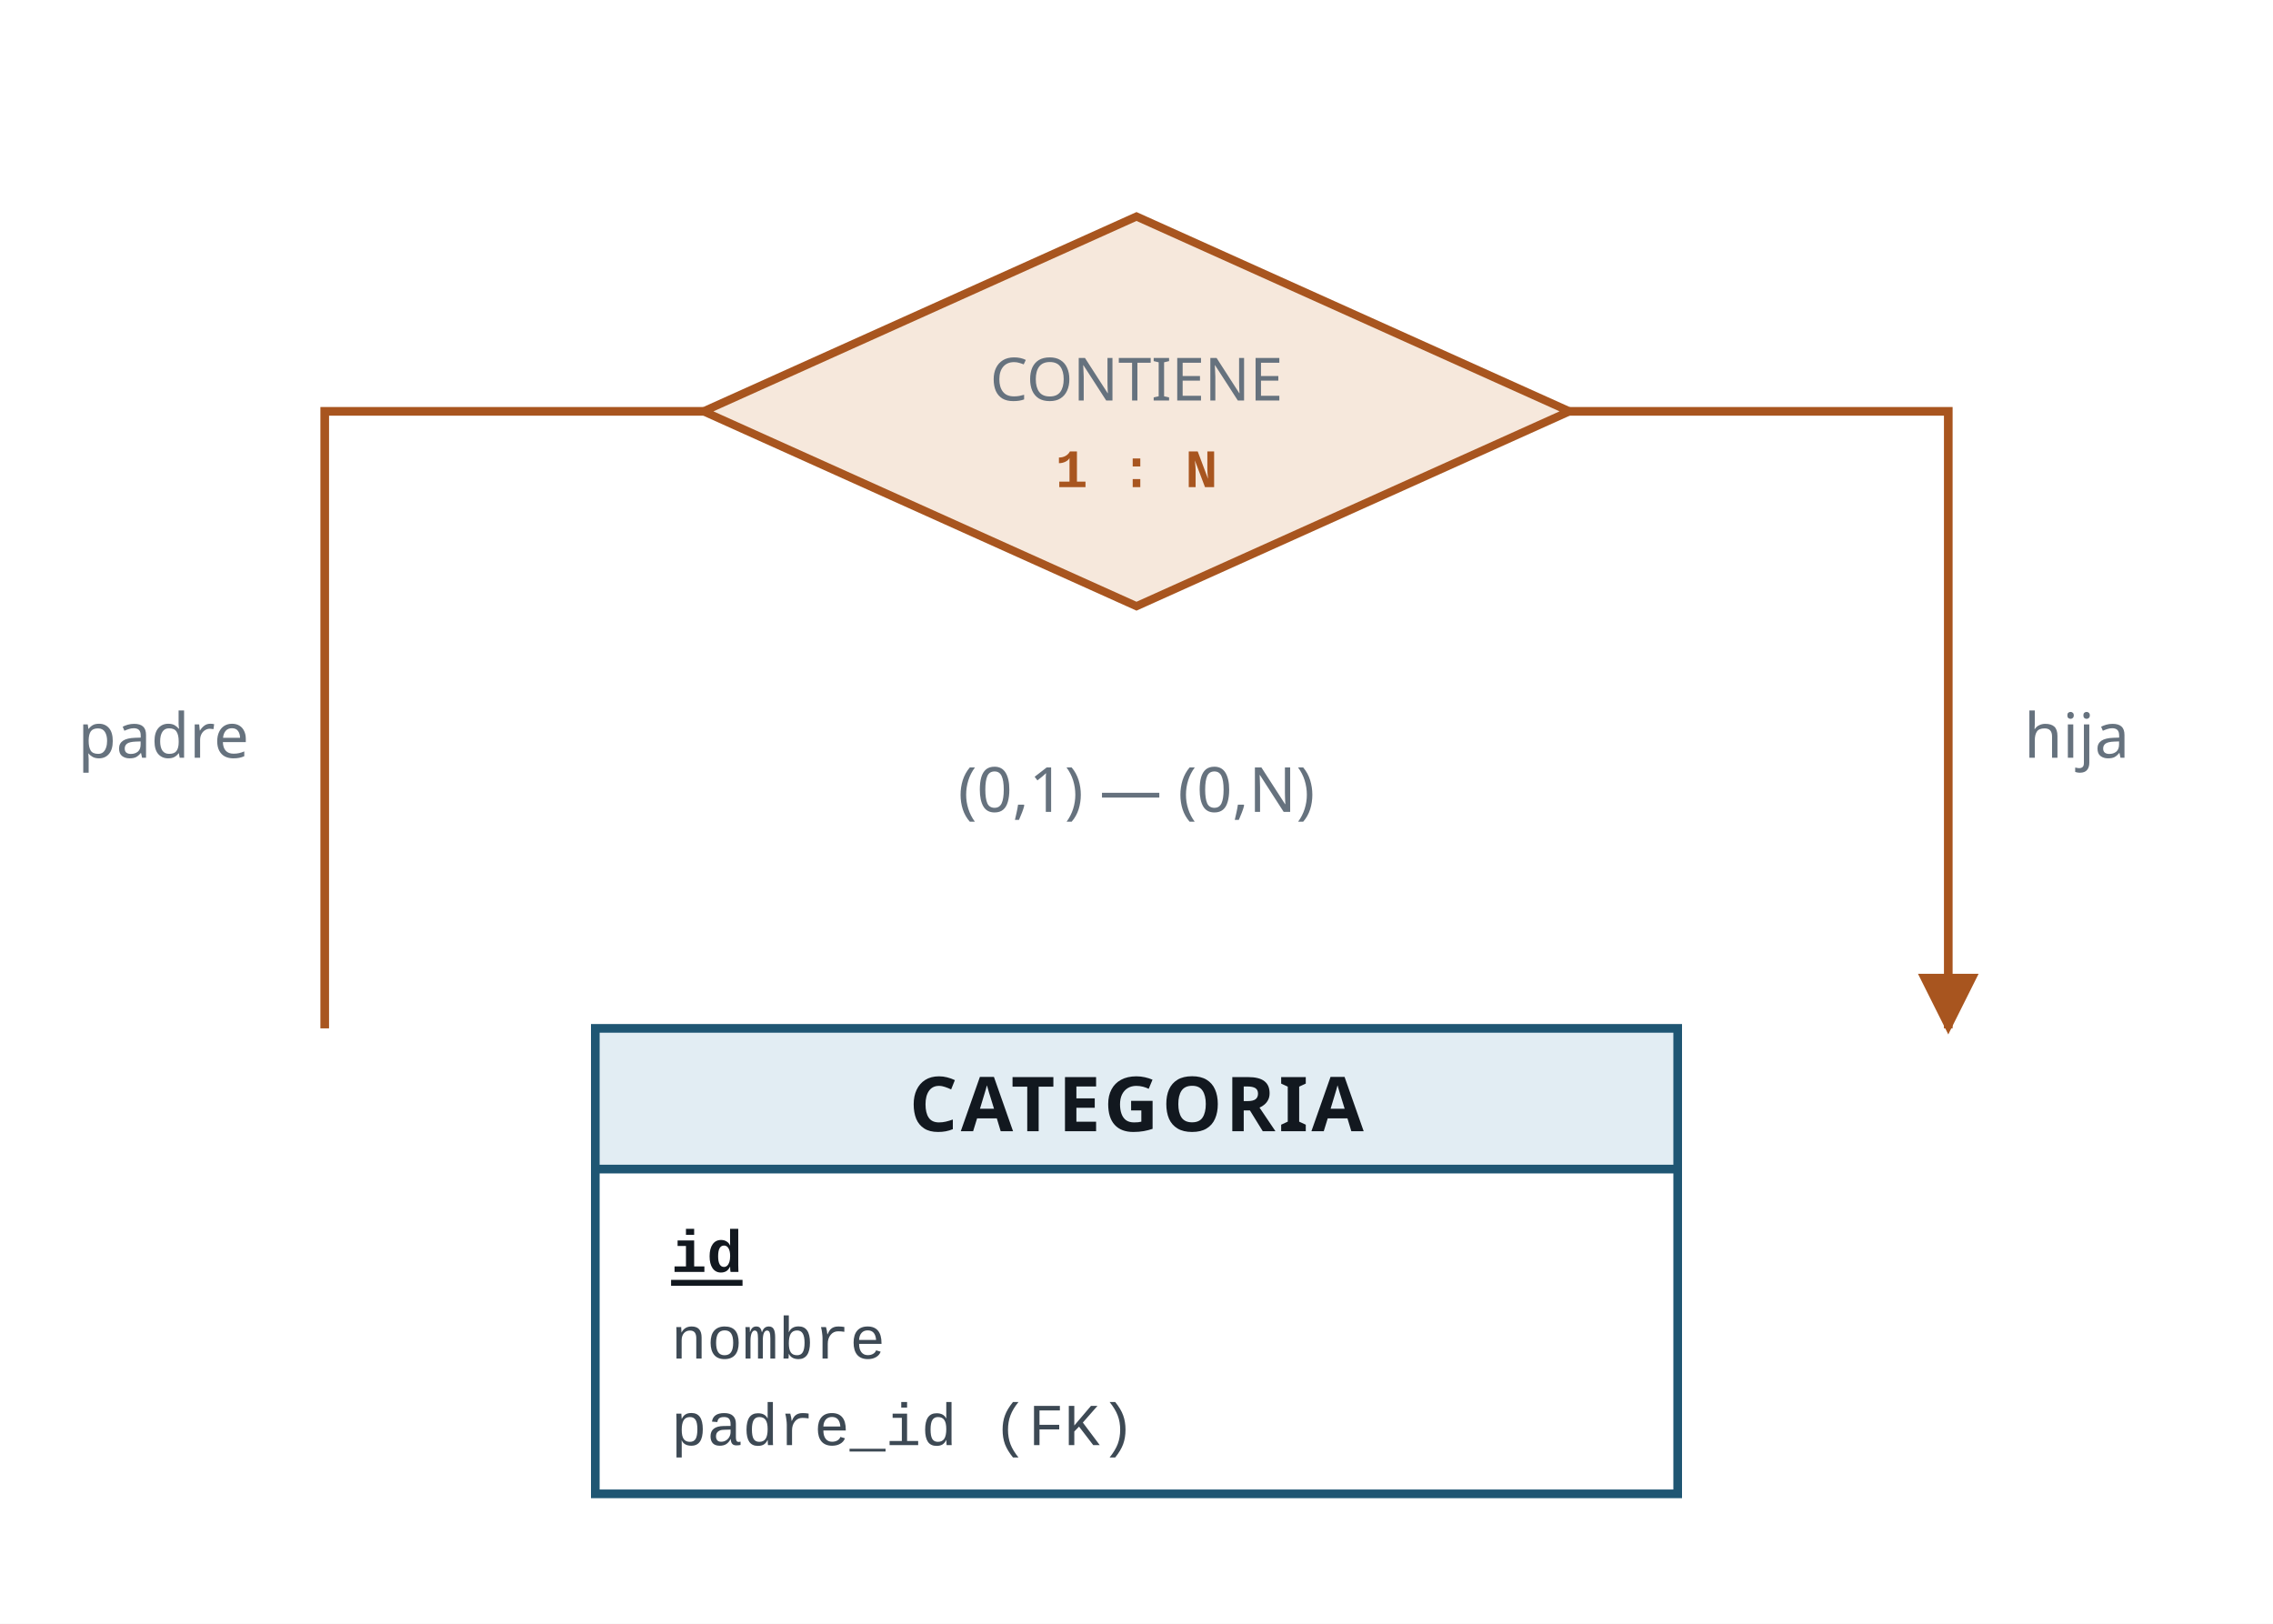
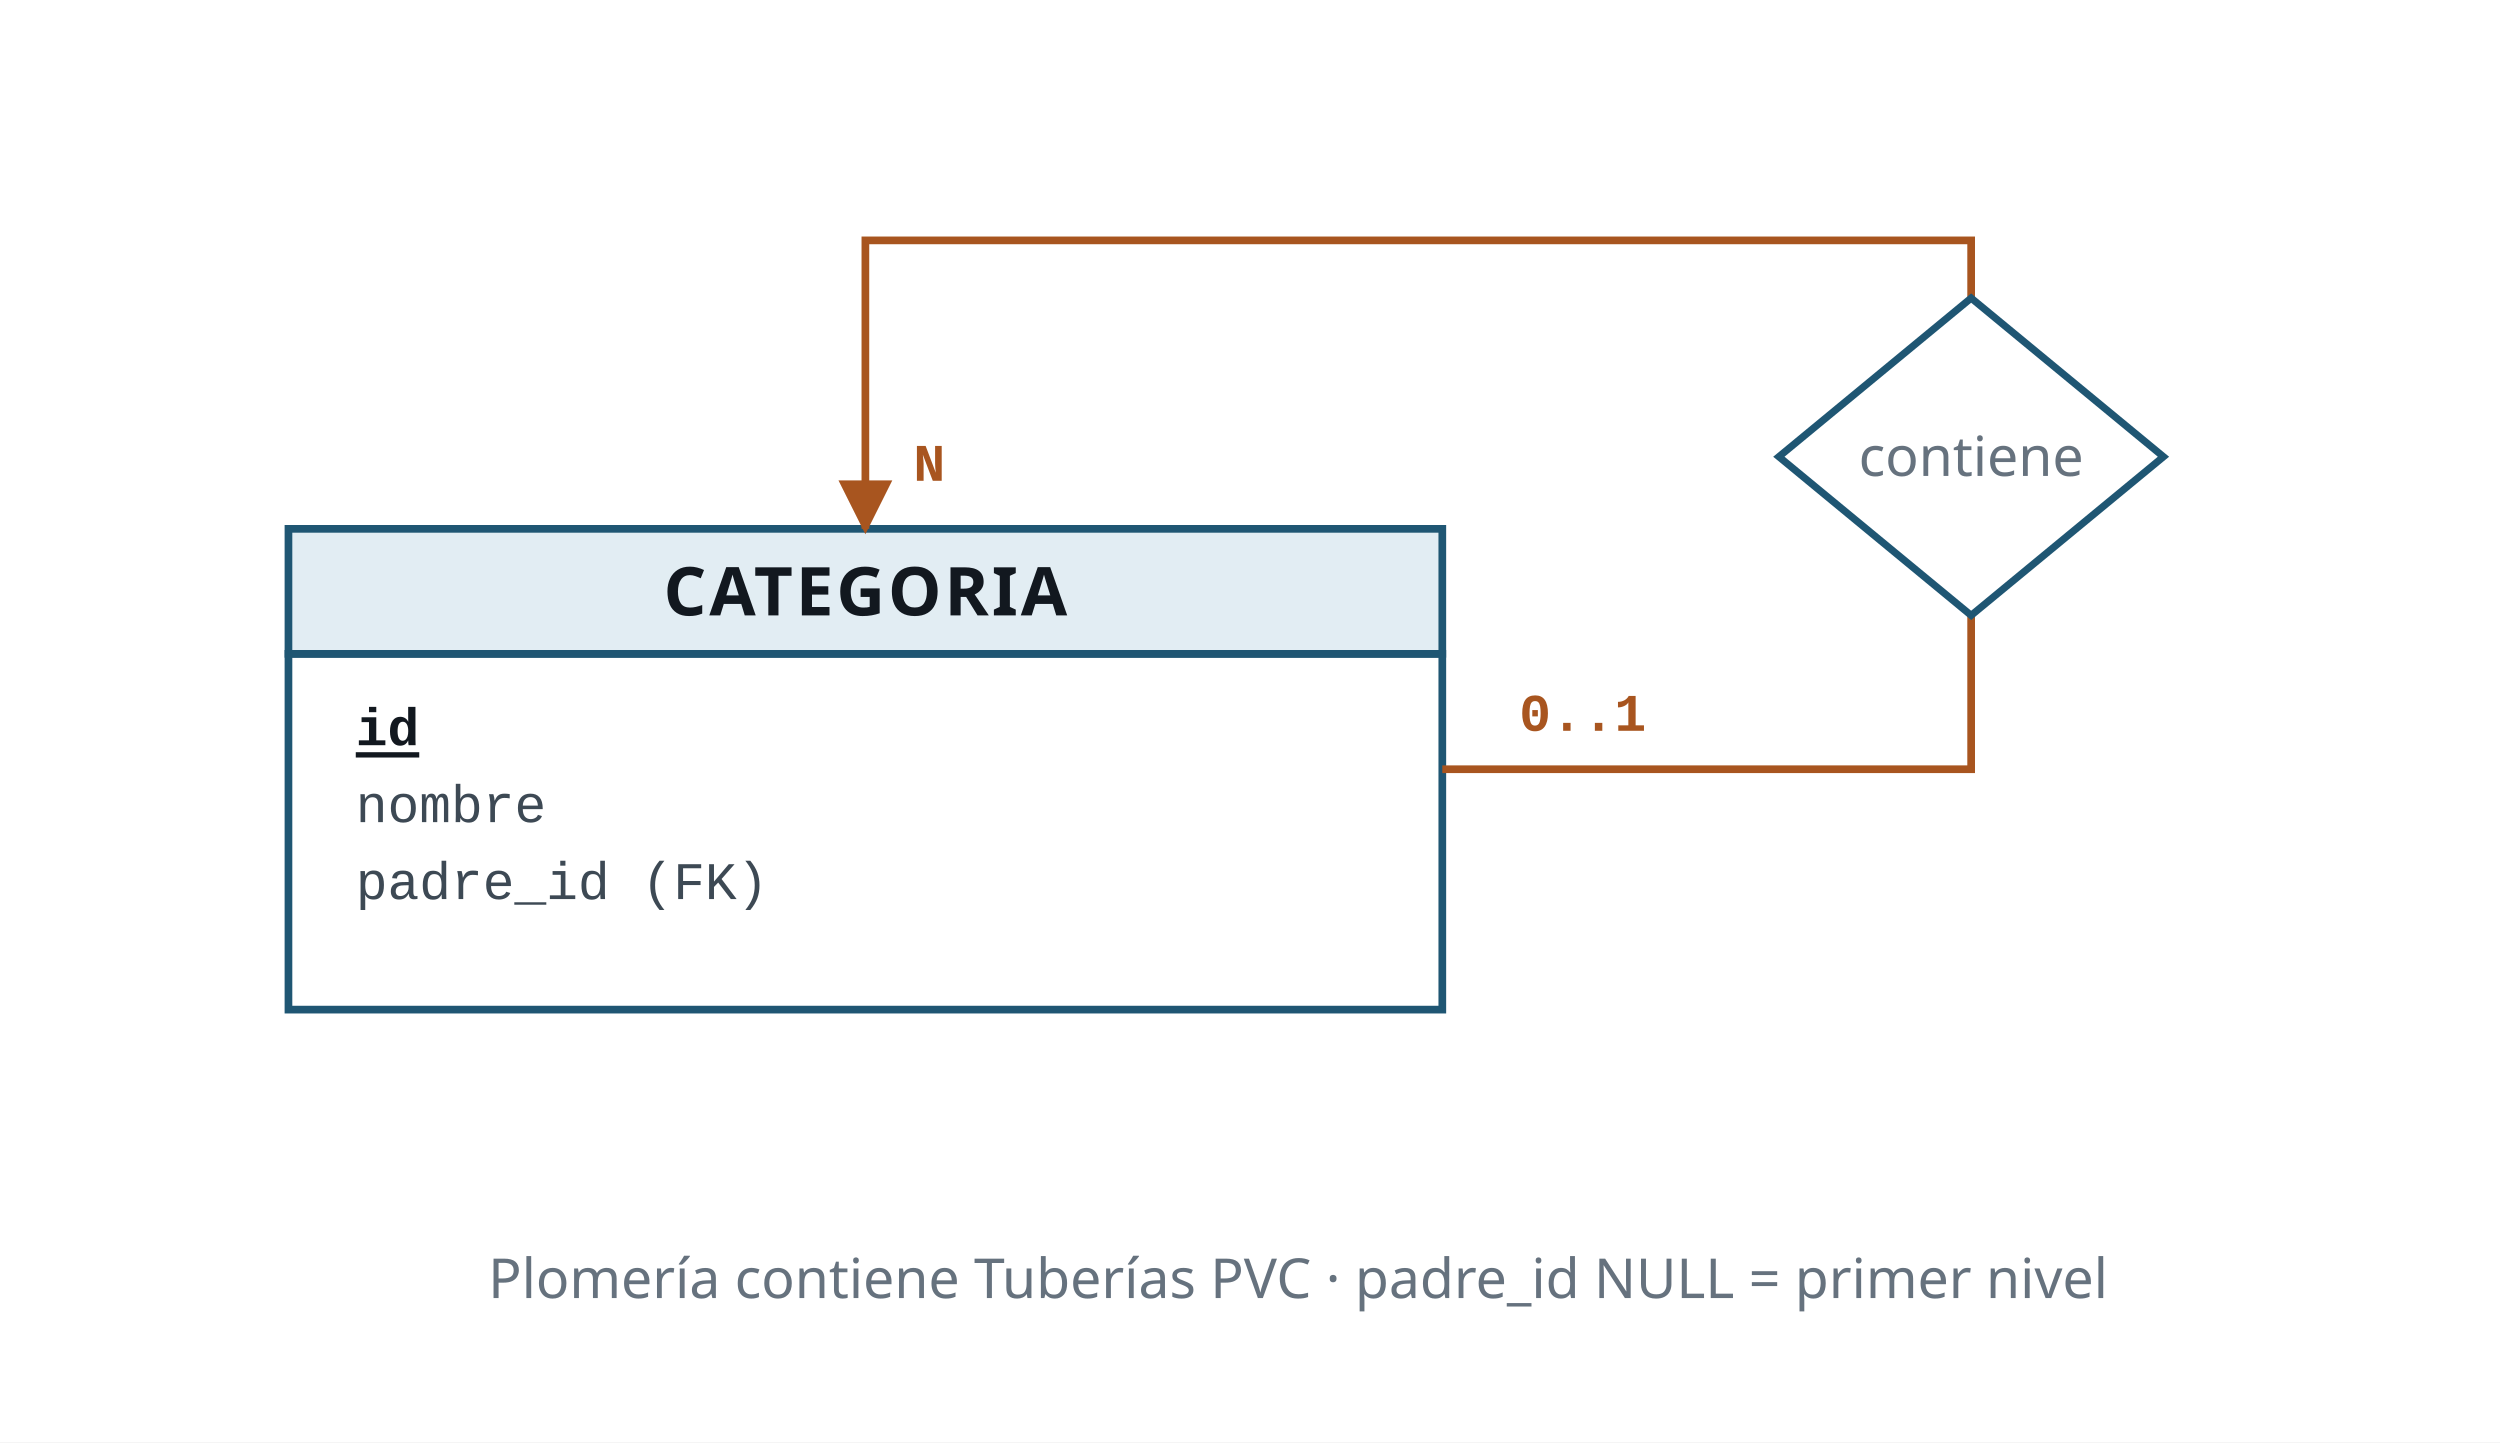
- <svg xmlns="http://www.w3.org/2000/svg" width="420" height="300" viewBox="0 0 420 300" role="img" aria-label="La entidad categoría se relaciona consigo misma mediante la relación contiene, con los roles padre e hija.">
-   <rect x="0" y="0" width="420" height="300" fill="#FFFFFF" />
+ <svg xmlns="http://www.w3.org/2000/svg" width="520" height="300" viewBox="0 0 520 300" role="img" aria-label="CATEGORIA se relaciona consigo misma: una categoria puede contener otras, y padre_id apunta a la que la contiene.">
+   <rect x="0" y="0" width="520" height="300" fill="#FFFFFF" />
  <defs>
-     <marker id="ia" viewBox="0 0 10 10" refX="9" refY="5" markerWidth="7" markerHeight="7" orient="auto-start-reverse">
+     <marker id="mb" viewBox="0 0 10 10" refX="9" refY="5" markerWidth="7" markerHeight="7" orient="auto">
      <path d="M0,0 L10,5 L0,10 z" fill="#A8551F" />
    </marker>
  </defs>
-   <rect fill="#E2EDF3" stroke="#1F5673" stroke-width="1.6" x="110" y="190" width="200" height="26" />
-   <rect fill="#FFFFFF" stroke="#1F5673" stroke-width="1.6" x="110" y="216" width="200" height="60" />
-   <text font-family="'IBM Plex Sans Condensed','Arial Narrow','Segoe UI',sans-serif" font-weight="700" font-size="14" fill="#12181F" letter-spacing="0.6" x="210" y="209" text-anchor="middle">CATEGORIA</text>
-   <text font-family="'IBM Plex Mono','Consolas','Courier New',monospace" font-size="11" fill="#12181F" font-weight="600" text-decoration="underline" x="124" y="235">id</text>
-   <text font-family="'IBM Plex Mono','Consolas','Courier New',monospace" font-size="11" fill="#3D4954" x="124" y="251">nombre</text>
-   <text font-family="'IBM Plex Mono','Consolas','Courier New',monospace" font-size="11" fill="#3D4954" x="124" y="267">padre_id (FK)</text>
-   <polygon fill="#F6E8DC" stroke="#A8551F" stroke-width="1.5" points="210,40 290,76 210,112 130,76" />
-   <text font-family="'IBM Plex Sans Condensed','Arial Narrow','Segoe UI',sans-serif" font-weight="500" fill="#66727E" x="210" y="74" text-anchor="middle" font-size="11">CONTIENE</text>
-   <text font-family="'IBM Plex Mono','Consolas','Courier New',monospace" font-weight="600" fill="#A8551F" x="210" y="90" text-anchor="middle" font-size="10">1 : N</text>
-   <path stroke="#A8551F" stroke-width="1.6" fill="none" d="M130,76 H60 V190" />
-   <path stroke="#A8551F" stroke-width="1.6" fill="none" d="M290,76 H360 V190" marker-end="url(#ia)" />
-   <text font-family="'IBM Plex Sans Condensed','Arial Narrow','Segoe UI',sans-serif" font-size="11.5" font-weight="500" fill="#66727E" x="46" y="140" text-anchor="end">padre</text>
-   <text font-family="'IBM Plex Sans Condensed','Arial Narrow','Segoe UI',sans-serif" font-size="11.5" font-weight="500" fill="#66727E" x="374" y="140">hija</text>
-   <text font-family="'IBM Plex Sans Condensed','Arial Narrow','Segoe UI',sans-serif" font-size="11.5" font-weight="500" fill="#66727E" x="210" y="150" text-anchor="middle">(0,1) — (0,N)</text>
+   <rect fill="#FFFFFF" stroke="#1F5673" stroke-width="1.6" x="60" y="136" width="240" height="74" />
+   <rect fill="#E2EDF3" stroke="#1F5673" stroke-width="1.6" x="60" y="110" width="240" height="26" />
+   <text font-family="'IBM Plex Sans Condensed','Arial Narrow','Segoe UI',sans-serif" font-weight="700" font-size="14" fill="#12181F" letter-spacing="0.6" x="180" y="128" text-anchor="middle">CATEGORIA</text>
+   <text font-family="'IBM Plex Mono','Consolas','Courier New',monospace" font-size="11" fill="#12181F" font-weight="600" text-decoration="underline" x="74" y="155">id</text>
+   <text font-family="'IBM Plex Mono','Consolas','Courier New',monospace" font-size="11" fill="#3D4954" x="74" y="171">nombre</text>
+   <text font-family="'IBM Plex Mono','Consolas','Courier New',monospace" font-size="11" fill="#3D4954" x="74" y="187">padre_id (FK)</text>
+   <path stroke="#A8551F" stroke-width="1.6" fill="none" d="M300,160 H410 V50 H180 V110" marker-end="url(#mb)" />
+   <polygon fill="#FFFFFF" stroke="#1F5673" stroke-width="1.5" points="410,62 450,95 410,128 370,95" />
+   <text font-family="'IBM Plex Sans Condensed','Arial Narrow','Segoe UI',sans-serif" font-size="11.5" font-weight="500" fill="#66727E" x="410" y="99" text-anchor="middle">contiene</text>
+   <text font-family="'IBM Plex Mono','Consolas','Courier New',monospace" font-size="11" font-weight="600" fill="#A8551F" x="316" y="152">0..1</text>
+   <text font-family="'IBM Plex Mono','Consolas','Courier New',monospace" font-size="11" font-weight="600" fill="#A8551F" x="190" y="100">N</text>
+   <text font-family="'IBM Plex Sans Condensed','Arial Narrow','Segoe UI',sans-serif" font-size="11.5" font-weight="500" fill="#66727E" x="270" y="270" text-anchor="middle">Plomería contiene Tuberías PVC · padre_id NULL = primer nivel</text>
</svg>
